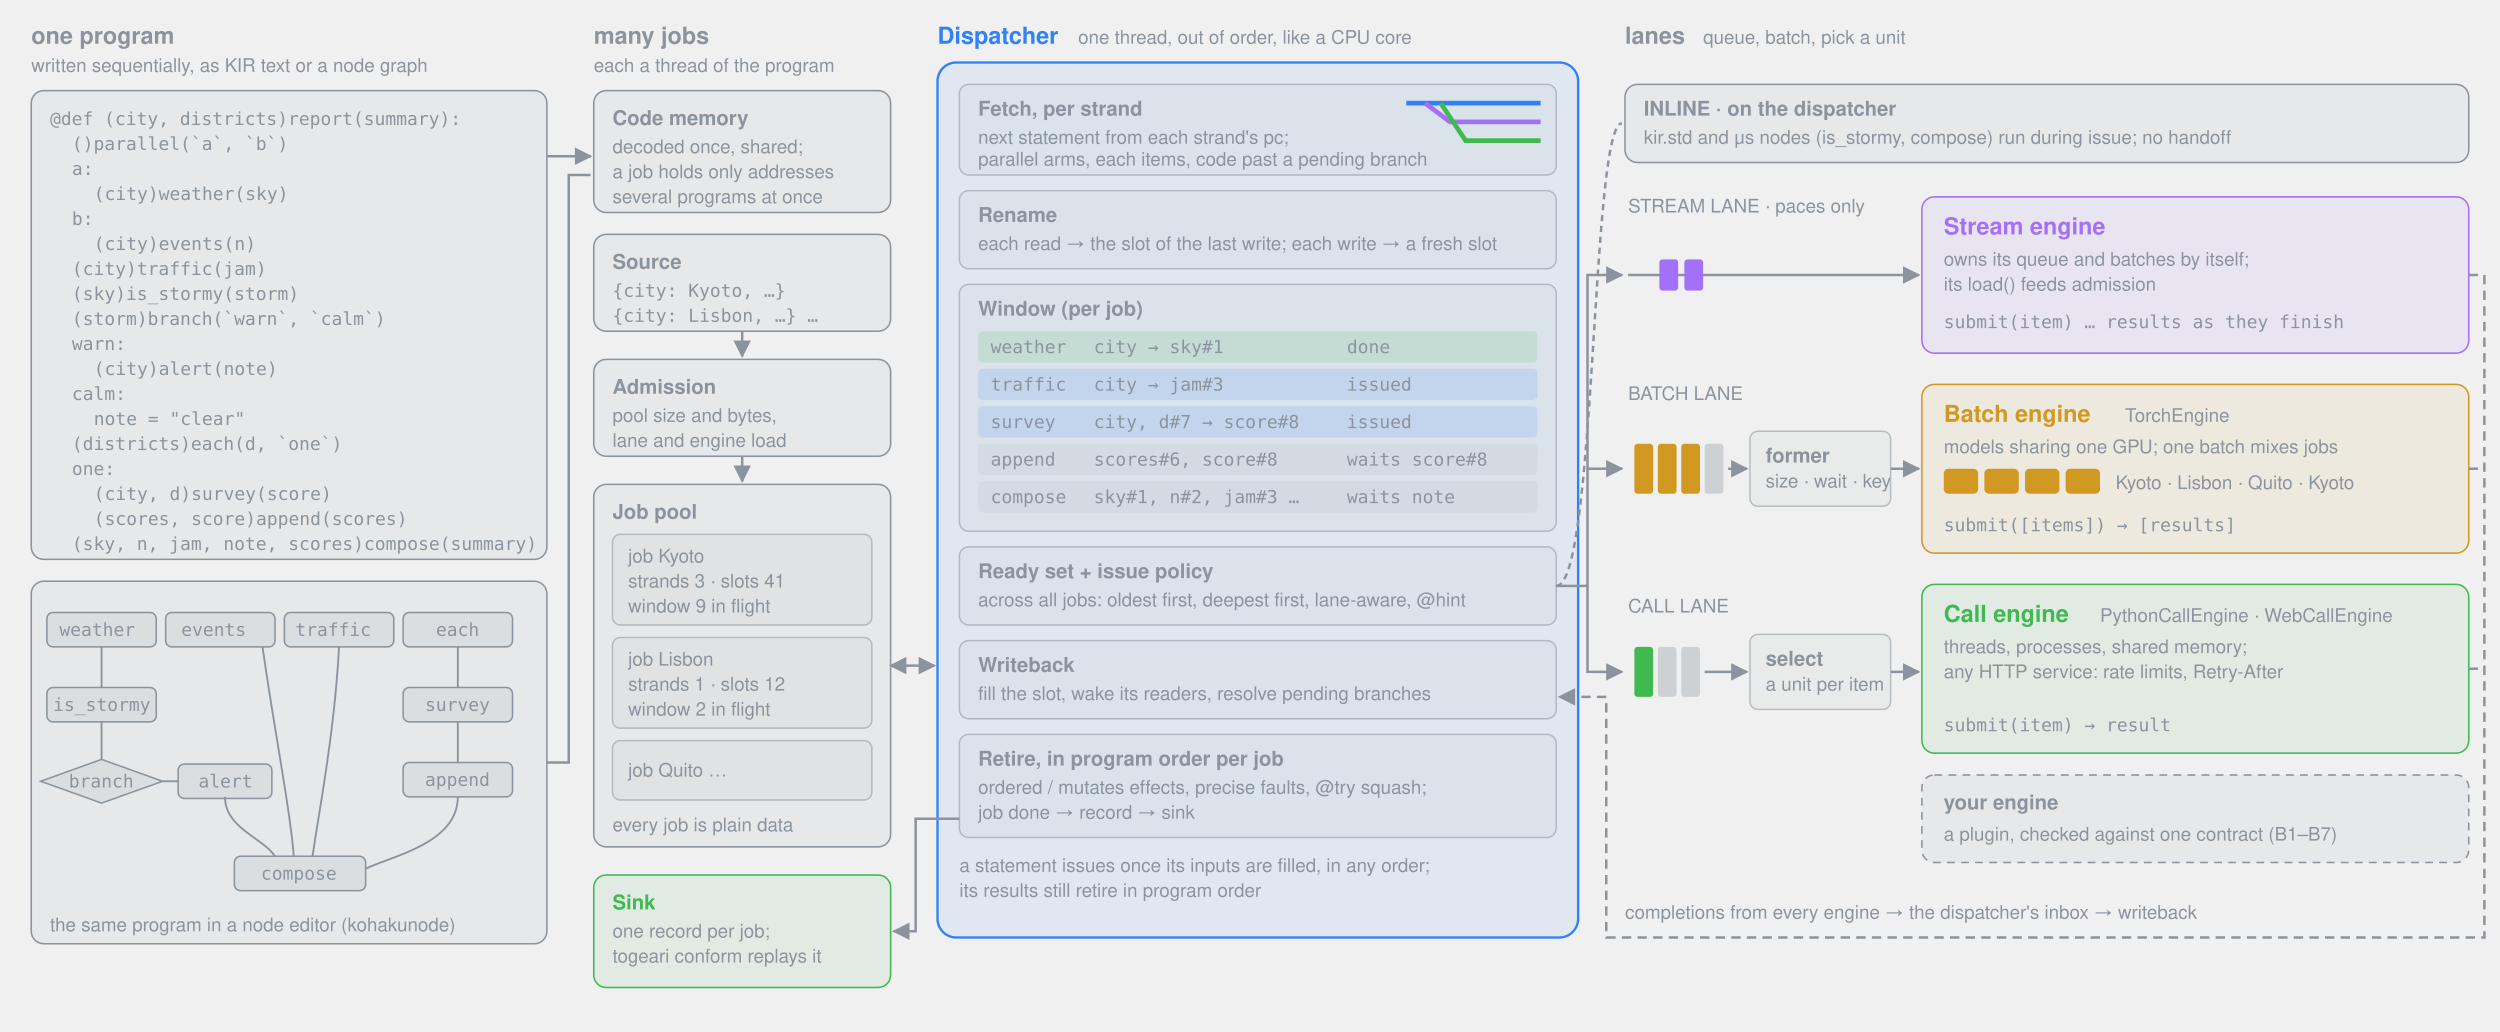
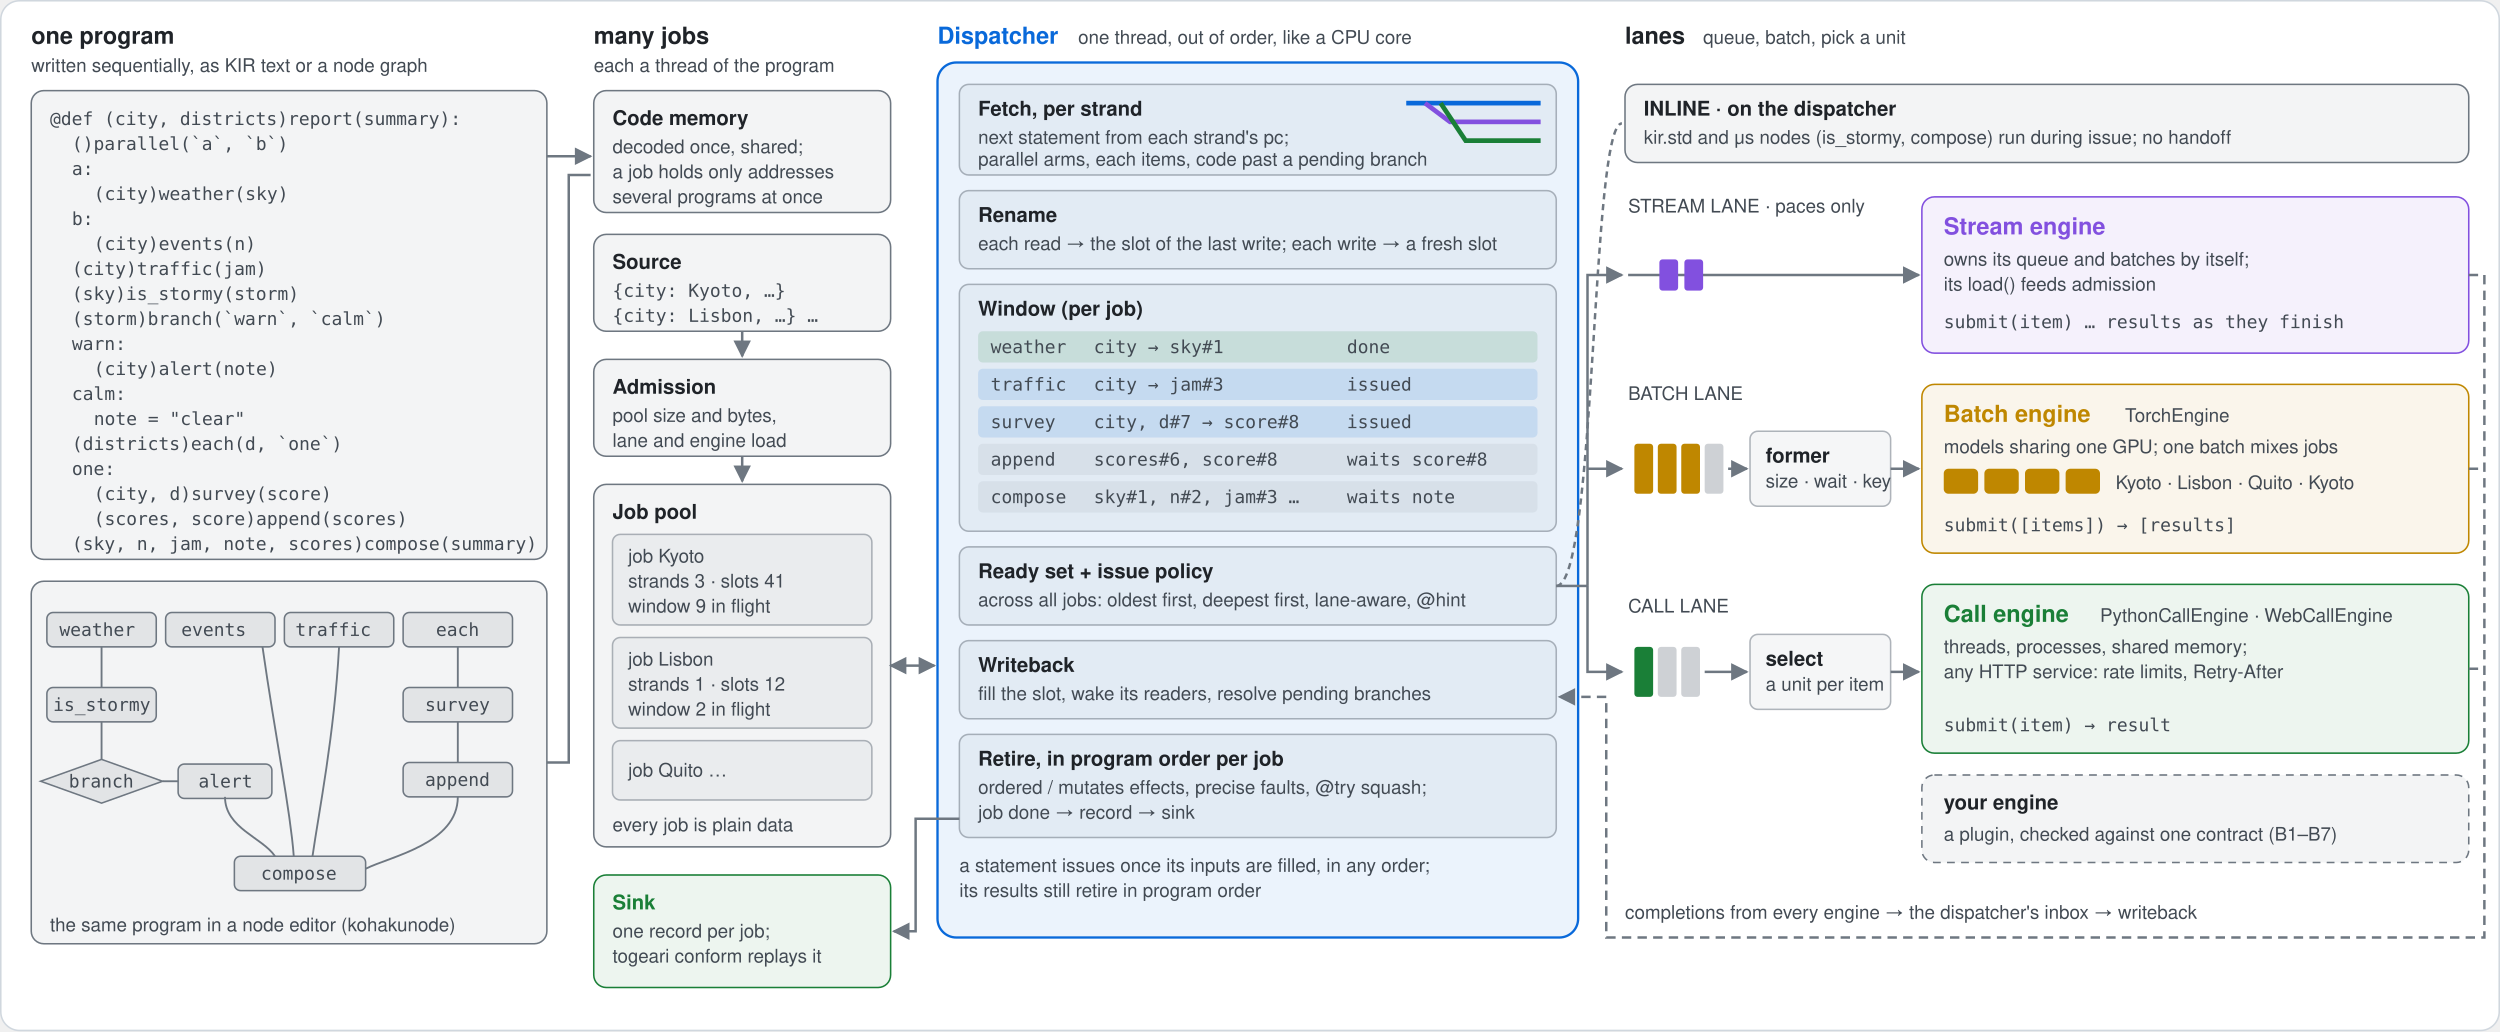
<svg xmlns="http://www.w3.org/2000/svg" width="1600" height="660" viewBox="0 0 1600 660" font-family="ui-sans-serif, -apple-system, Segoe UI, Helvetica, Arial" font-size="12">
  <defs>
    <marker id="arrow" viewBox="0 0 10 10" refX="9" refY="5" markerWidth="7" markerHeight="7" orient="auto-start-reverse">
-       <path d="M0,0 L10,5 L0,10 z" fill="#8b949e" />
+       <path d="M0,0 L10,5 L0,10 z" fill="#6e7781" />
    </marker>
    <style>
-     .ink { fill: #8b949e; }
+     .bg { fill: #ffffff; stroke: #d0d7de; }
+     .ink { fill: #424a53; }
+     .ink.ttl, .ink.lbl { fill: #1f2328; }
    .ttl { font-size: 15px; font-weight: 600; }
    .lbl { font-size: 13px; font-weight: 600; }
    .mono { font-family: ui-monospace, SFMono-Regular, Consolas, monospace; font-size: 11.5px; }
-     .box { fill: #8b949e14; stroke: #8b949e; }
-     .sub { fill: #8b949e10; stroke: #8b949e88; }
-     .wire { stroke: #8b949e; stroke-width: 1.6; fill: none; }
-     .edge { stroke: #8b949e; stroke-width: 1.2; fill: none; }
-     .ctl { stroke: #2f81f7; stroke-width: 1.4; fill: none; }
-     .bus { stroke: #8b949e; stroke-width: 1.6; fill: none; stroke-dasharray: 6 4; }
-     .core { fill: #2f81f714; stroke: #2f81f7; stroke-width: 1.5; }
-     .stream { fill: #a371f714; stroke: #a371f7; }
-     .batch { fill: #d2992214; stroke: #d29922; }
-     .call { fill: #3fb95014; stroke: #3fb950; }
-     .node { fill: #8b949e1f; stroke: #8b949e; }
+     .box { fill: #6e778114; stroke: #6e7781; }
+     .sub { fill: #6e778110; stroke: #6e778188; }
+     .wire { stroke: #6e7781; stroke-width: 1.6; fill: none; }
+     .edge { stroke: #6e7781; stroke-width: 1.2; fill: none; }
+     .ctl { stroke: #0969da; stroke-width: 1.4; fill: none; }
+     .bus { stroke: #6e7781; stroke-width: 1.6; fill: none; stroke-dasharray: 6 4; }
+     .core { fill: #0969da14; stroke: #0969da; stroke-width: 1.5; }
+     .stream { fill: #8250df14; stroke: #8250df; }
+     .batch { fill: #bf870014; stroke: #bf8700; }
+     .call { fill: #1a7f3714; stroke: #1a7f37; }
+     .node { fill: #6e77811f; stroke: #6e7781; }
  </style>
  </defs>
+   <rect x="0.5" y="0.5" width="1599" height="659" rx="12" class="bg" />
  <text x="20" y="28" class="ink ttl">one program</text>
  <text x="20" y="46" class="ink">written sequentially, as KIR text or a node graph</text>
  <rect x="20" y="58" width="330" height="300" rx="8" class="box" />
  <g class="ink mono">
    <text x="32" y="80">@def (city, districts)report(summary):</text>
    <text x="46" y="96">()parallel(`a`, `b`)</text>
    <text x="46" y="112">a:</text>
    <text x="60" y="128">(city)weather(sky)</text>
    <text x="46" y="144">b:</text>
    <text x="60" y="160">(city)events(n)</text>
    <text x="46" y="176">(city)traffic(jam)</text>
    <text x="46" y="192">(sky)is_stormy(storm)</text>
    <text x="46" y="208">(storm)branch(`warn`, `calm`)</text>
    <text x="46" y="224">warn:</text>
    <text x="60" y="240">(city)alert(note)</text>
    <text x="46" y="256">calm:</text>
    <text x="60" y="272">note = "clear"</text>
    <text x="46" y="288">(districts)each(d, `one`)</text>
    <text x="46" y="304">one:</text>
    <text x="60" y="320">(city, d)survey(score)</text>
    <text x="60" y="336">(scores, score)append(scores)</text>
    <text x="46" y="352">(sky, n, jam, note, scores)compose(summary)</text>
  </g>
  <rect x="20" y="372" width="330" height="232" rx="8" class="box" />
  <g class="edge">
    <path d="M65,414 V440" />
    <path d="M65,462 V486" />
    <path d="M104,500 H114" />
    <path d="M293,414 V440" />
    <path d="M293,462 V488" />
    <path d="M144,510 C144,530 168,536 176,548" />
    <path d="M168,414 C176,470 186,520 188,548" />
    <path d="M217,414 C214,470 204,520 200,548" />
    <path d="M293,510 C293,540 250,548 234,556" />
  </g>
  <g class="ink mono">
    <rect x="30" y="392" width="70" height="22" rx="4" class="node" />
    <text x="38" y="407">weather</text>
    <rect x="106" y="392" width="70" height="22" rx="4" class="node" />
    <text x="116" y="407">events</text>
    <rect x="182" y="392" width="70" height="22" rx="4" class="node" />
    <text x="189" y="407">traffic</text>
    <rect x="258" y="392" width="70" height="22" rx="4" class="node" />
    <text x="279" y="407">each</text>
    <rect x="30" y="440" width="70" height="22" rx="4" class="node" />
    <text x="34" y="455">is_stormy</text>
    <rect x="258" y="440" width="70" height="22" rx="4" class="node" />
    <text x="272" y="455">survey</text>
    <path d="M65,486 L104,500 L65,514 L26,500 z" class="node" />
    <text x="44" y="504">branch</text>
    <rect x="114" y="489" width="60" height="22" rx="4" class="node" />
    <text x="127" y="504">alert</text>
    <rect x="258" y="488" width="70" height="22" rx="4" class="node" />
    <text x="272" y="503">append</text>
    <rect x="150" y="548" width="84" height="22" rx="4" class="node" />
    <text x="167" y="563">compose</text>
  </g>
  <text x="32" y="596" class="ink">the same program in a node editor (kohakunode)</text>
  <path d="M350,100 H378" class="wire" marker-end="url(#arrow)" />
  <path d="M350,488 H364 V112 H378" class="wire" />
  <text x="380" y="28" class="ink ttl">many jobs</text>
  <text x="380" y="46" class="ink">each a thread of the program</text>
  <rect x="380" y="58" width="190" height="78" rx="8" class="box" />
  <text x="392" y="80" class="ink lbl">Code memory</text>
  <text x="392" y="98" class="ink">decoded once, shared;</text>
  <text x="392" y="114" class="ink">a job holds only addresses</text>
  <text x="392" y="130" class="ink">several programs at once</text>
  <rect x="380" y="150" width="190" height="62" rx="8" class="box" />
  <text x="392" y="172" class="ink lbl">Source</text>
  <text x="392" y="190" class="ink mono">{city: Kyoto, …}</text>
  <text x="392" y="206" class="ink mono">{city: Lisbon, …} …</text>
  <path d="M475,212 V228" class="wire" marker-end="url(#arrow)" />
  <rect x="380" y="230" width="190" height="62" rx="8" class="box" />
  <text x="392" y="252" class="ink lbl">Admission</text>
  <text x="392" y="270" class="ink">pool size and bytes,</text>
  <text x="392" y="286" class="ink">lane and engine load</text>
  <path d="M475,292 V308" class="wire" marker-end="url(#arrow)" />
  <rect x="380" y="310" width="190" height="232" rx="8" class="box" />
  <text x="392" y="332" class="ink lbl">Job pool</text>
  <rect x="392" y="342" width="166" height="58" rx="5" class="sub" />
  <text x="402" y="360" class="ink">job Kyoto</text>
  <text x="402" y="376" class="ink">strands 3 · slots 41</text>
  <text x="402" y="392" class="ink">window 9 in flight</text>
  <rect x="392" y="408" width="166" height="58" rx="5" class="sub" />
  <text x="402" y="426" class="ink">job Lisbon</text>
  <text x="402" y="442" class="ink">strands 1 · slots 12</text>
  <text x="402" y="458" class="ink">window 2 in flight</text>
  <rect x="392" y="474" width="166" height="38" rx="5" class="sub" />
  <text x="402" y="497" class="ink">job Quito …</text>
  <text x="392" y="532" class="ink">every job is plain data</text>
  <rect x="380" y="560" width="190" height="72" rx="8" class="call" />
-   <text x="392" y="582" fill="#3fb950" class="lbl">Sink</text>
+   <text x="392" y="582" fill="#1a7f37" class="lbl">Sink</text>
  <text x="392" y="600" class="ink">one record per job;</text>
  <text x="392" y="616" class="ink">togeari conform replays it</text>
  <path d="M570,426 H598" class="wire" marker-start="url(#arrow)" marker-end="url(#arrow)" />
-   <text x="600" y="28" fill="#2f81f7" class="ttl">Dispatcher</text>
+   <text x="600" y="28" fill="#0969da" class="ttl">Dispatcher</text>
  <text x="690" y="28" class="ink">one thread, out of order, like a CPU core</text>
  <rect x="600" y="40" width="410" height="560" rx="12" class="core" />
  <rect x="614" y="54" width="382" height="58" rx="6" class="sub" />
  <text x="626" y="74" class="ink lbl">Fetch, per strand</text>
  <text x="626" y="92" class="ink">next statement from each strand's pc;</text>
  <text x="626" y="106" class="ink">parallel arms, each items, code past a pending branch</text>
  <g>
-     <path d="M900,66 H986" stroke="#2f81f7" stroke-width="3" />
-     <path d="M912,66 L928,78 H986" stroke="#a371f7" stroke-width="3" fill="none" />
-     <path d="M922,66 L938,90 H986" stroke="#3fb950" stroke-width="3" fill="none" />
+     <path d="M900,66 H986" stroke="#0969da" stroke-width="3" />
+     <path d="M912,66 L928,78 H986" stroke="#8250df" stroke-width="3" fill="none" />
+     <path d="M922,66 L938,90 H986" stroke="#1a7f37" stroke-width="3" fill="none" />
  </g>
  <rect x="614" y="122" width="382" height="50" rx="6" class="sub" />
  <text x="626" y="142" class="ink lbl">Rename</text>
  <text x="626" y="160" class="ink">each read → the slot of the last write; each write → a fresh slot</text>
  <rect x="614" y="182" width="382" height="158" rx="6" class="sub" />
  <text x="626" y="202" class="ink lbl">Window (per job)</text>
  <g class="ink mono">
-     <rect x="626" y="212" width="358" height="20" rx="3" fill="#3fb95022" />
+     <rect x="626" y="212" width="358" height="20" rx="3" fill="#1a7f3722" />
    <text x="634" y="226">weather</text>
    <text x="700" y="226">city → sky#1</text>
    <text x="862" y="226">done</text>
-     <rect x="626" y="236" width="358" height="20" rx="3" fill="#2f81f722" />
+     <rect x="626" y="236" width="358" height="20" rx="3" fill="#0969da22" />
    <text x="634" y="250">traffic</text>
    <text x="700" y="250">city → jam#3</text>
    <text x="862" y="250">issued</text>
-     <rect x="626" y="260" width="358" height="20" rx="3" fill="#2f81f722" />
+     <rect x="626" y="260" width="358" height="20" rx="3" fill="#0969da22" />
    <text x="634" y="274">survey</text>
    <text x="700" y="274">city, d#7 → score#8</text>
    <text x="862" y="274">issued</text>
-     <rect x="626" y="284" width="358" height="20" rx="3" fill="#8b949e18" />
+     <rect x="626" y="284" width="358" height="20" rx="3" fill="#6e778118" />
    <text x="634" y="298">append</text>
    <text x="700" y="298">scores#6, score#8</text>
    <text x="862" y="298">waits score#8</text>
-     <rect x="626" y="308" width="358" height="20" rx="3" fill="#8b949e18" />
+     <rect x="626" y="308" width="358" height="20" rx="3" fill="#6e778118" />
    <text x="634" y="322">compose</text>
    <text x="700" y="322">sky#1, n#2, jam#3 …</text>
    <text x="862" y="322">waits note</text>
  </g>
  <rect x="614" y="350" width="382" height="50" rx="6" class="sub" />
  <text x="626" y="370" class="ink lbl">Ready set + issue policy</text>
  <text x="626" y="388" class="ink">across all jobs: oldest first, deepest first, lane-aware, @hint</text>
  <rect x="614" y="410" width="382" height="50" rx="6" class="sub" />
  <text x="626" y="430" class="ink lbl">Writeback</text>
  <text x="626" y="448" class="ink">fill the slot, wake its readers, resolve pending branches</text>
  <rect x="614" y="470" width="382" height="66" rx="6" class="sub" />
  <text x="626" y="490" class="ink lbl">Retire, in program order per job</text>
  <text x="626" y="508" class="ink">ordered / mutates effects, precise faults, @try squash;</text>
  <text x="626" y="524" class="ink">job done → record → sink</text>
  <path d="M614,524 H586 V596 H572" class="wire" marker-end="url(#arrow)" />
  <text x="614" y="558" class="ink">a statement issues once its inputs are filled, in any order;</text>
  <text x="614" y="574" class="ink">its results still retire in program order</text>
  <text x="1040" y="28" class="ink ttl">lanes</text>
  <text x="1090" y="28" class="ink">queue, batch, pick a unit</text>
  <rect x="1040" y="54" width="540" height="50" rx="8" class="box" />
  <text x="1052" y="74" class="ink lbl">INLINE · on the dispatcher</text>
  <text x="1052" y="92" class="ink">kir.std and μs nodes (is_stormy, compose) run during issue; no handoff</text>
  <path d="M996,375 C1022,375 1018,79 1038,79" class="wire" stroke-dasharray="4 3" />
  <path d="M996,375 H1016" class="wire" />
  <path d="M1016,375 V176 H1038" class="wire" marker-end="url(#arrow)" />
  <path d="M1016,300 H1038" class="wire" marker-end="url(#arrow)" />
  <path d="M1016,375 V430 H1038" class="wire" marker-end="url(#arrow)" />
  <text x="1042" y="136" class="ink">STREAM LANE · paces only</text>
  <path d="M1042,176 H1228" class="wire" marker-end="url(#arrow)" />
-   <rect x="1062" y="166" width="12" height="20" rx="2" fill="#a371f7" />
-   <rect x="1078" y="166" width="12" height="20" rx="2" fill="#a371f7" />
+   <rect x="1062" y="166" width="12" height="20" rx="2" fill="#8250df" />
+   <rect x="1078" y="166" width="12" height="20" rx="2" fill="#8250df" />
  <text x="1042" y="256" class="ink">BATCH LANE</text>
-   <rect x="1046" y="284" width="12" height="32" rx="2" fill="#d29922" />
-   <rect x="1061" y="284" width="12" height="32" rx="2" fill="#d29922" />
-   <rect x="1076" y="284" width="12" height="32" rx="2" fill="#d29922" />
-   <rect x="1091" y="284" width="12" height="32" rx="2" fill="#8b949e55" />
+   <rect x="1046" y="284" width="12" height="32" rx="2" fill="#bf8700" />
+   <rect x="1061" y="284" width="12" height="32" rx="2" fill="#bf8700" />
+   <rect x="1076" y="284" width="12" height="32" rx="2" fill="#bf8700" />
+   <rect x="1091" y="284" width="12" height="32" rx="2" fill="#6e778155" />
  <path d="M1106,300 H1118" class="wire" marker-end="url(#arrow)" />
  <rect x="1120" y="276" width="90" height="48" rx="5" class="sub" />
  <text x="1130" y="296" class="ink lbl">former</text>
  <text x="1130" y="312" class="ink">size · wait · key</text>
  <path d="M1210,300 H1228" class="wire" marker-end="url(#arrow)" />
  <text x="1042" y="392" class="ink">CALL LANE</text>
-   <rect x="1046" y="414" width="12" height="32" rx="2" fill="#3fb950" />
-   <rect x="1061" y="414" width="12" height="32" rx="2" fill="#8b949e55" />
-   <rect x="1076" y="414" width="12" height="32" rx="2" fill="#8b949e55" />
+   <rect x="1046" y="414" width="12" height="32" rx="2" fill="#1a7f37" />
+   <rect x="1061" y="414" width="12" height="32" rx="2" fill="#6e778155" />
+   <rect x="1076" y="414" width="12" height="32" rx="2" fill="#6e778155" />
  <path d="M1091,430 H1118" class="wire" marker-end="url(#arrow)" />
  <rect x="1120" y="406" width="90" height="48" rx="5" class="sub" />
  <text x="1130" y="426" class="ink lbl">select</text>
  <text x="1130" y="442" class="ink">a unit per item</text>
  <path d="M1210,430 H1228" class="wire" marker-end="url(#arrow)" />
  <rect x="1230" y="126" width="350" height="100" rx="8" class="stream" />
-   <text x="1244" y="150" fill="#a371f7" class="ttl">Stream engine</text>
+   <text x="1244" y="150" fill="#8250df" class="ttl">Stream engine</text>
  <text x="1244" y="170" class="ink">owns its queue and batches by itself;</text>
  <text x="1244" y="186" class="ink">its load() feeds admission</text>
  <text x="1244" y="210" class="ink mono">submit(item) … results as they finish</text>
  <rect x="1230" y="246" width="350" height="108" rx="8" class="batch" />
-   <text x="1244" y="270" fill="#d29922" class="ttl">Batch engine</text>
+   <text x="1244" y="270" fill="#bf8700" class="ttl">Batch engine</text>
  <text x="1360" y="270" class="ink">TorchEngine</text>
  <text x="1244" y="290" class="ink">models sharing one GPU; one batch mixes jobs</text>
  <g>
-     <rect x="1244" y="300" width="22" height="16" rx="3" fill="#d29922" />
-     <rect x="1270" y="300" width="22" height="16" rx="3" fill="#d29922" />
-     <rect x="1296" y="300" width="22" height="16" rx="3" fill="#d29922" />
-     <rect x="1322" y="300" width="22" height="16" rx="3" fill="#d29922" />
+     <rect x="1244" y="300" width="22" height="16" rx="3" fill="#bf8700" />
+     <rect x="1270" y="300" width="22" height="16" rx="3" fill="#bf8700" />
+     <rect x="1296" y="300" width="22" height="16" rx="3" fill="#bf8700" />
+     <rect x="1322" y="300" width="22" height="16" rx="3" fill="#bf8700" />
    <text x="1354" y="313" class="ink">Kyoto · Lisbon · Quito · Kyoto</text>
  </g>
  <text x="1244" y="340" class="ink mono">submit([items]) → [results]</text>
  <rect x="1230" y="374" width="350" height="108" rx="8" class="call" />
-   <text x="1244" y="398" fill="#3fb950" class="ttl">Call engine</text>
+   <text x="1244" y="398" fill="#1a7f37" class="ttl">Call engine</text>
  <text x="1344" y="398" class="ink">PythonCallEngine · WebCallEngine</text>
  <text x="1244" y="418" class="ink">threads, processes, shared memory;</text>
  <text x="1244" y="434" class="ink">any HTTP service: rate limits, Retry-After</text>
  <text x="1244" y="468" class="ink mono">submit(item) → result</text>
  <rect x="1230" y="496" width="350" height="56" rx="8" class="box" stroke-dasharray="5 4" />
  <text x="1244" y="518" class="ink lbl">your engine</text>
  <text x="1244" y="538" class="ink">a plugin, checked against one contract (B1–B7)</text>
  <path d="M1580,176 H1590 M1580,300 H1590 M1580,428 H1590 M1590,176 V600 H1028 V446" class="bus" />
  <path d="M1028,446 H998" class="bus" marker-end="url(#arrow)" />
  <text x="1040" y="588" class="ink">completions from every engine → the dispatcher's inbox → writeback</text>
</svg>
